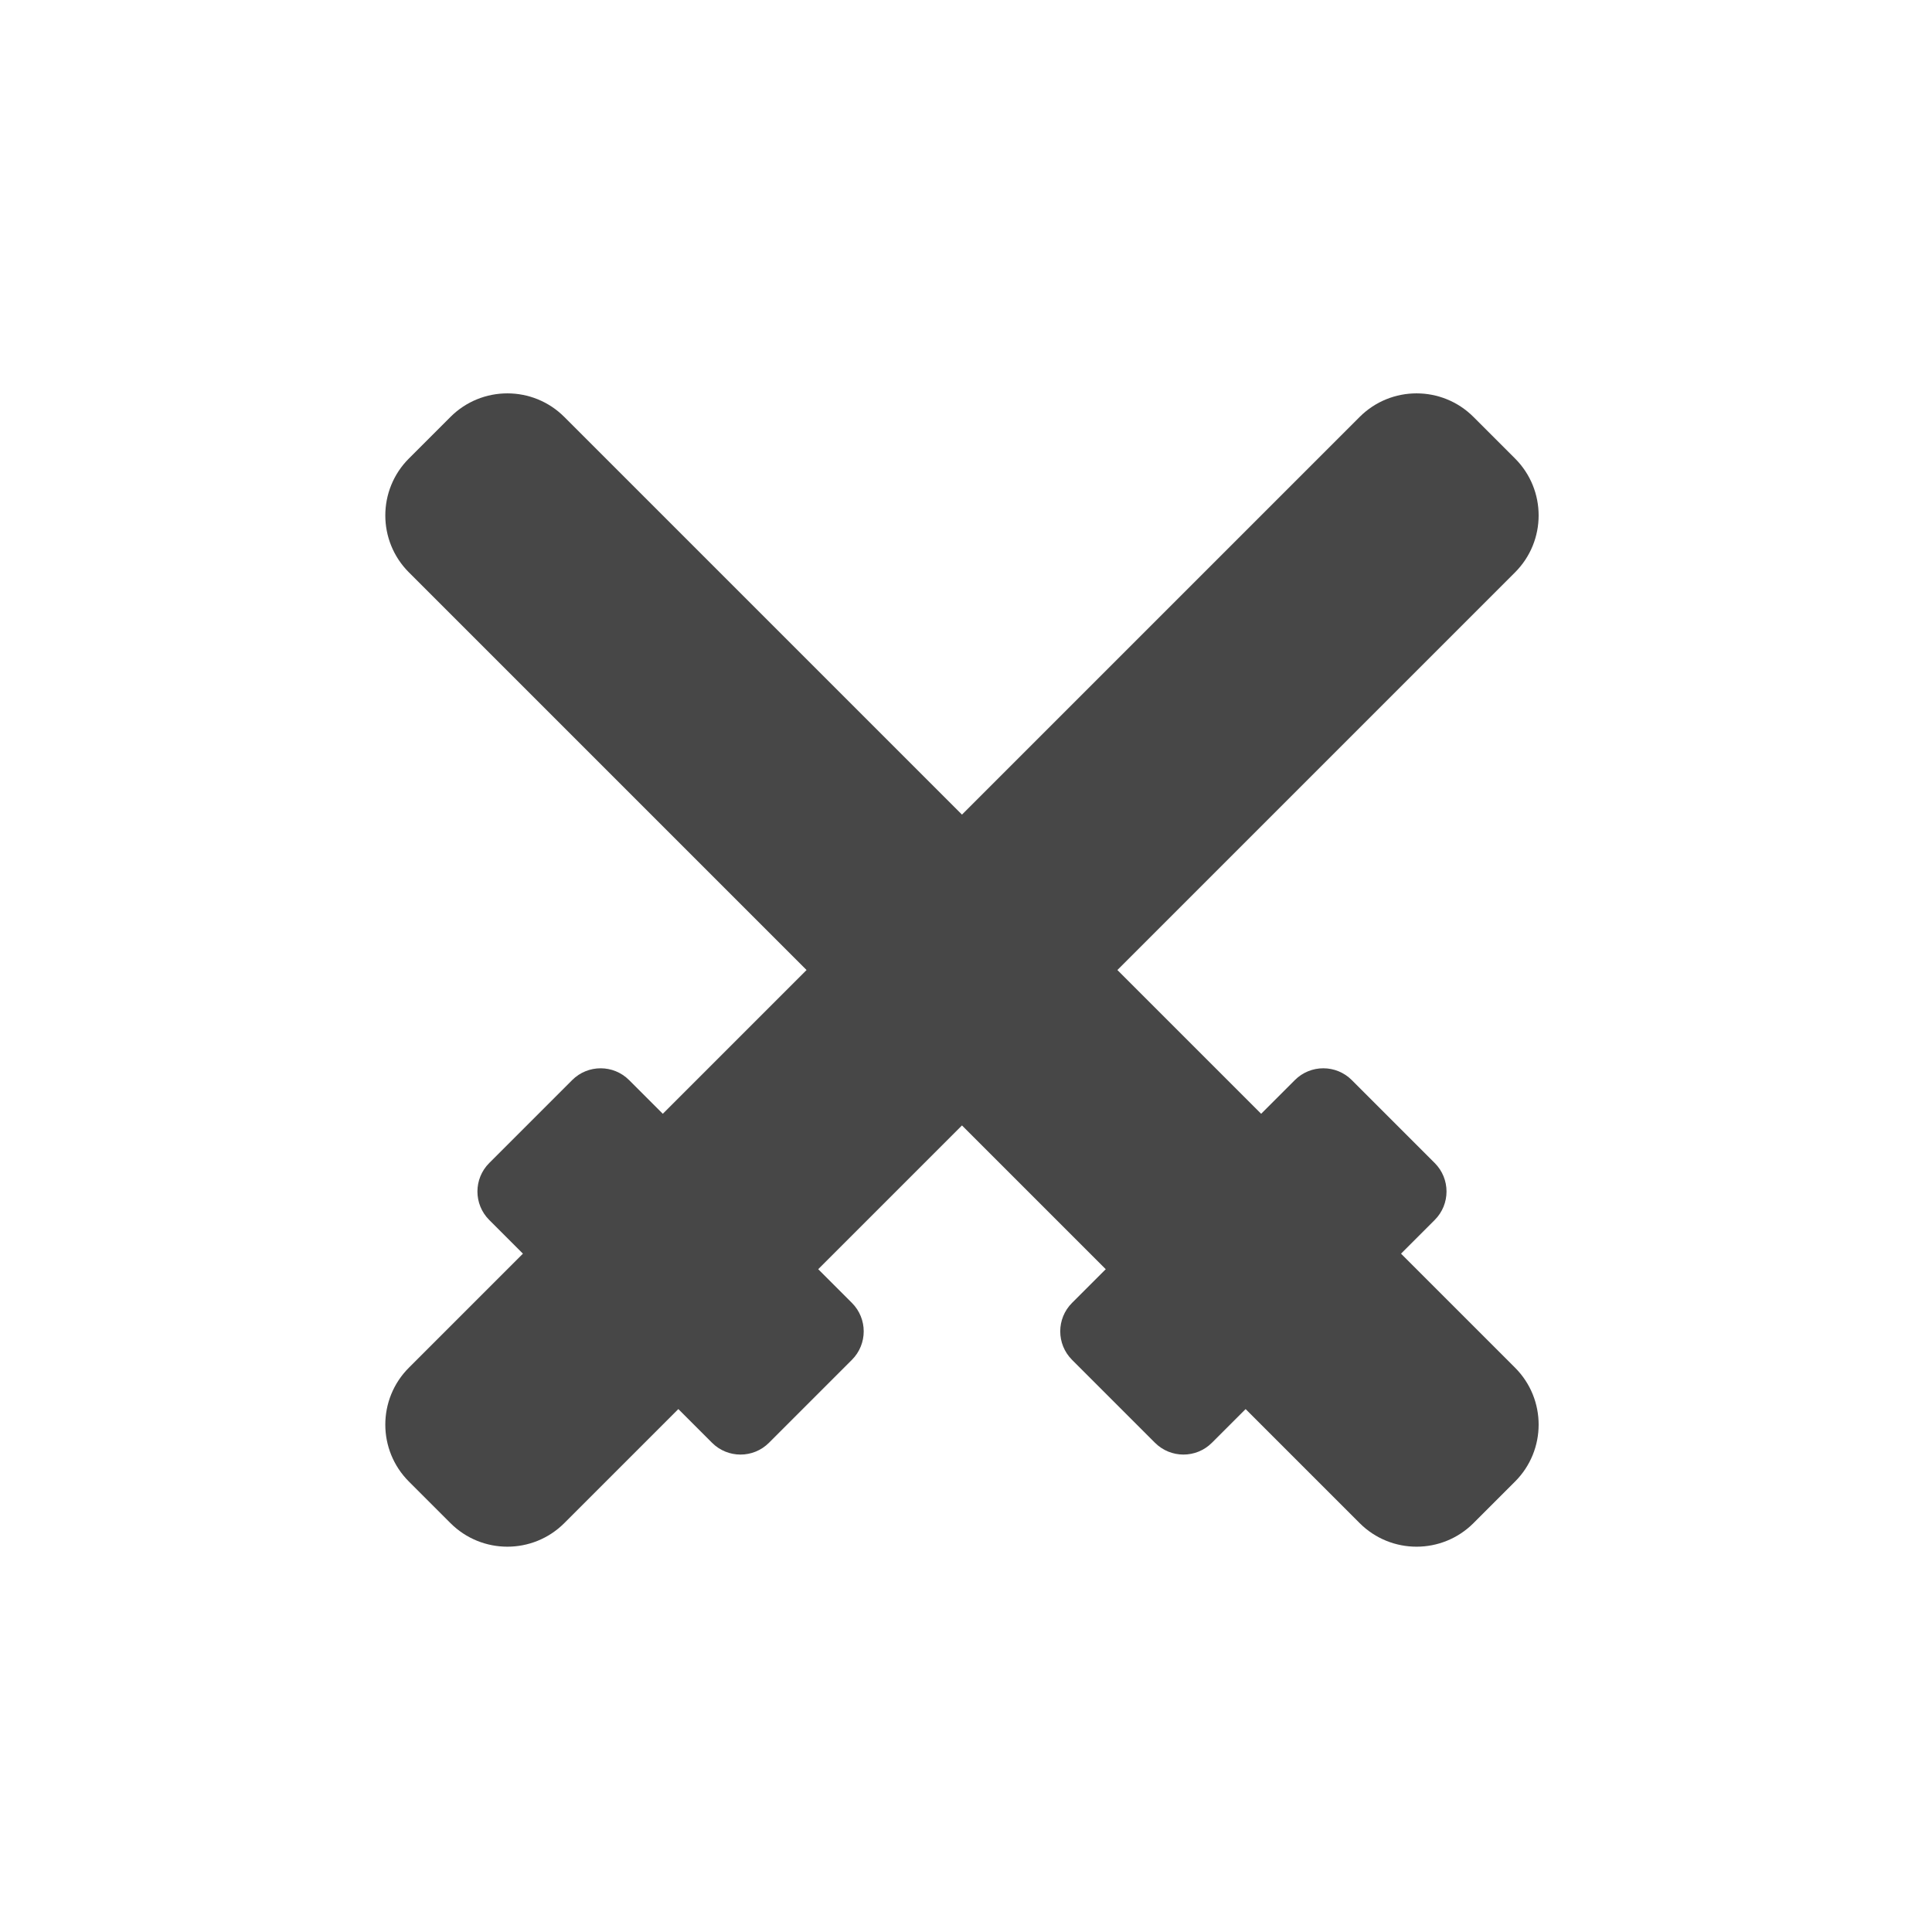
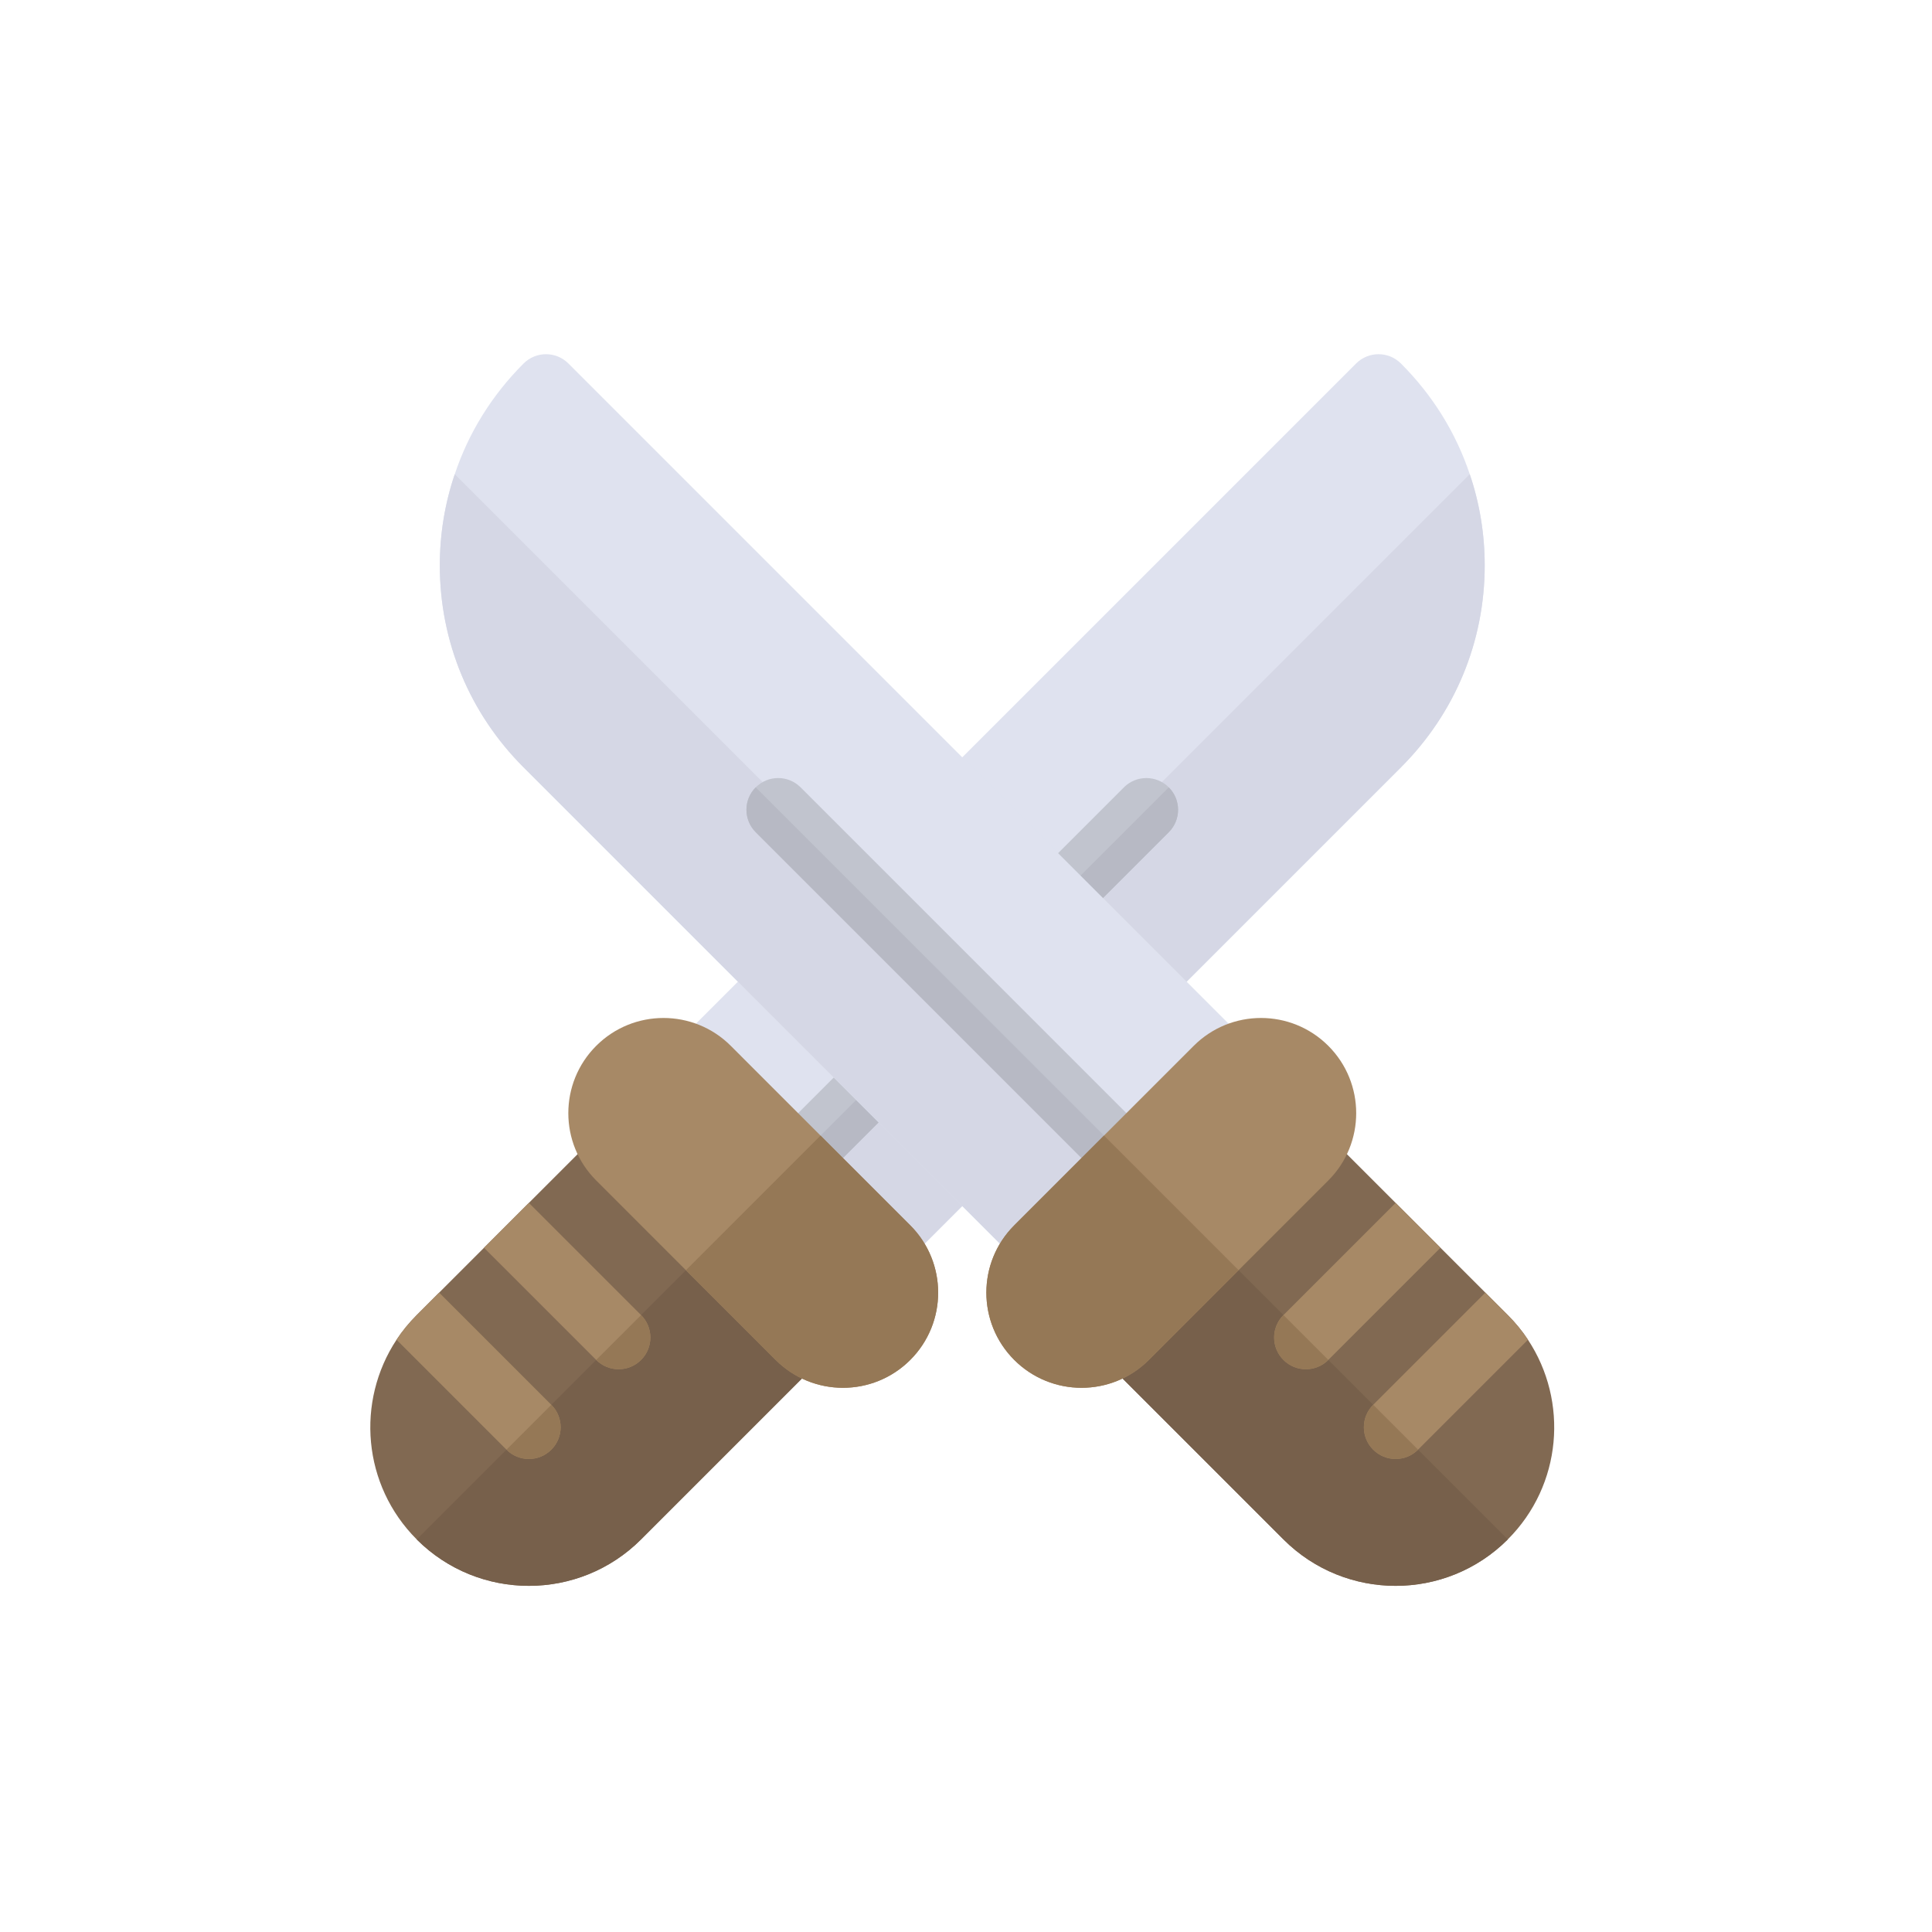
<svg xmlns="http://www.w3.org/2000/svg" width="240" height="240" viewBox="0 0 240 240" fill="none">
-   <rect x="43.722" y="64.029" width="27.303" height="187.028" rx="10" transform="rotate(-45 43.7224 64.0289)" fill="#474747" />
-   <rect x="129.636" y="165.387" width="49.146" height="24.573" rx="5" transform="rotate(-45 129.636 165.387)" fill="#474747" />
-   <rect x="175.971" y="44.723" width="27.303" height="187.028" rx="10" transform="rotate(45 175.971 44.7226)" fill="#474747" />
-   <rect x="74.613" y="130.636" width="49.146" height="24.573" rx="5" transform="rotate(45 74.6129 130.636)" fill="#474747" />
+   <path d="M184.435 70.239C184.435 66.337 183.804 62.51 182.577 58.905C180.868 53.777 177.97 49.096 174.031 45.157C172.488 43.614 169.999 43.615 168.457 45.157L85.376 128.238C83.834 129.78 83.834 132.269 85.376 133.811L107.672 156.107C109.214 157.649 111.703 157.649 113.245 156.107L174.031 95.321C180.738 88.614 184.435 79.714 184.435 70.239Z" fill="#DFE2EF" />
+   <path d="M174.031 95.321L114.76 154.592C113.218 156.134 110.729 156.134 109.186 154.592L98.039 143.444L182.577 58.905C183.804 62.51 184.435 66.337 184.435 70.239C184.435 79.714 180.738 88.614 174.031 95.321Z" fill="#D5D7E5" />
+   <path d="M103.788 167.078L79.635 191.231C71.944 198.923 59.458 198.923 51.766 191.231C45.022 184.487 44.205 174.082 49.258 166.428C49.964 165.35 50.819 164.31 51.766 163.362L75.919 139.209L103.788 167.078Z" fill="#816952" />
+   <path d="M51.766 191.231C59.458 198.923 71.943 198.923 79.635 191.231L103.788 167.078L89.854 153.144L51.766 191.231Z" fill="#77604B" />
+   <path d="M79.635 168.936C78.093 170.478 75.604 170.479 74.062 168.936L60.127 155.002L65.701 149.428L79.635 163.362C81.177 164.905 81.177 167.394 79.635 168.936Z" fill="#A78966" />
+   <path d="M68.488 180.084C66.946 181.626 64.456 181.626 62.914 180.084L49.258 166.428C49.964 165.351 50.819 164.31 51.767 163.363L54.553 160.575L68.488 174.51C70.03 176.052 70.03 178.542 68.488 180.084Z" fill="#A78966" />
+   <path d="M104.274 144.297L98.7 138.724L139.617 97.807C141.156 96.267 143.652 96.267 145.191 97.807C146.73 99.346 146.73 101.841 145.191 103.38L104.274 144.297Z" fill="#C1C4CE" />
+   <path d="M68.488 180.084C66.946 181.626 64.456 181.626 62.914 180.084L68.488 174.51C70.03 176.052 70.03 178.542 68.488 180.084Z" fill="#957856" />
+   <path d="M79.635 168.936C78.093 170.478 75.604 170.478 74.062 168.936L79.635 163.362C81.177 164.904 81.177 167.394 79.635 168.936Z" fill="#957856" />
+   <path d="M104.274 144.297L145.191 103.38C146.73 101.841 146.73 99.346 145.191 97.807L101.487 141.51L104.274 144.297Z" fill="#B7B9C4" />
+   <path d="M96.357 168.936L74.061 146.641C69.444 142.023 69.444 134.537 74.061 129.919C78.679 125.302 86.165 125.302 90.783 129.919L113.078 152.215C117.696 156.832 117.696 164.319 113.078 168.936C108.46 173.553 100.974 173.553 96.357 168.936Z" fill="#A78966" />
+   <path d="M113.078 152.215L101.931 141.067L85.209 157.789L96.357 168.936C100.974 173.554 108.461 173.554 113.078 168.936C117.695 164.318 117.695 156.832 113.078 152.215Z" fill="#957856" />
+   <path d="M54.635 70.239C54.635 66.337 55.266 62.51 56.493 58.905C58.202 53.777 61.1 49.096 65.039 45.157C66.582 43.614 69.071 43.615 70.613 45.157L153.694 128.238C155.236 129.78 155.236 132.269 153.694 133.811L131.398 156.107C129.856 157.649 127.367 157.649 125.825 156.107L65.039 95.321C58.332 88.614 54.635 79.714 54.635 70.239Z" fill="#DFE2EF" />
+   <path d="M65.039 95.321L124.31 154.592C125.852 156.134 128.342 156.134 129.884 154.592L141.031 143.444L56.493 58.905C55.266 62.51 54.635 66.337 54.635 70.239C54.635 79.714 58.332 88.614 65.039 95.321Z" fill="#D5D7E5" />
+   <path d="M135.282 167.078L159.435 191.231C167.126 198.923 179.612 198.923 187.304 191.231C194.048 184.487 194.866 174.082 189.812 166.428C189.106 165.35 188.252 164.31 187.304 163.362L163.151 139.209L135.282 167.078Z" fill="#816952" />
+   <path d="M187.304 191.231C179.612 198.923 167.127 198.923 159.435 191.231L135.282 167.078L149.216 153.144L187.304 191.231Z" fill="#77604B" />
+   <path d="M159.435 168.936C160.977 170.478 163.466 170.479 165.009 168.936L178.943 155.002L173.369 149.428L159.435 163.362C157.893 164.905 157.893 167.394 159.435 168.936Z" fill="#A78966" />
+   <path d="M170.583 180.084C172.125 181.626 174.614 181.626 176.156 180.084L189.812 166.428C189.106 165.351 188.251 164.31 187.304 163.363L184.517 160.575L170.582 174.51C169.04 176.052 169.04 178.542 170.583 180.084Z" fill="#A78966" />
+   <path d="M134.796 144.297L140.37 138.724L99.453 97.807C97.914 96.267 95.418 96.267 93.879 97.807C92.34 99.346 92.34 101.841 93.879 103.38L134.796 144.297Z" fill="#C1C4CE" />
+   <path d="M170.582 180.084C172.125 181.626 174.614 181.626 176.156 180.084L170.582 174.51C169.04 176.052 169.04 178.542 170.582 180.084Z" fill="#957856" />
+   <path d="M159.435 168.936C160.977 170.478 163.466 170.478 165.009 168.936L159.435 163.362C157.893 164.904 157.893 167.394 159.435 168.936Z" fill="#957856" />
+   <path d="M134.796 144.297L93.879 103.38C92.34 101.841 92.34 99.346 93.879 97.807L137.583 141.51L134.796 144.297Z" fill="#B7B9C4" />
+   <path d="M142.713 168.936L165.009 146.641C169.626 142.023 169.626 134.537 165.009 129.919C160.391 125.302 152.905 125.302 148.287 129.919L125.992 152.215C121.374 156.832 121.374 164.319 125.992 168.936C130.61 173.553 138.096 173.553 142.713 168.936Z" fill="#A78966" />
+   <path d="M125.992 152.215L137.139 141.067L153.861 157.789L142.713 168.936C138.096 173.554 130.61 173.554 125.992 168.936C121.375 164.318 121.375 156.832 125.992 152.215Z" fill="#957856" />
</svg>
